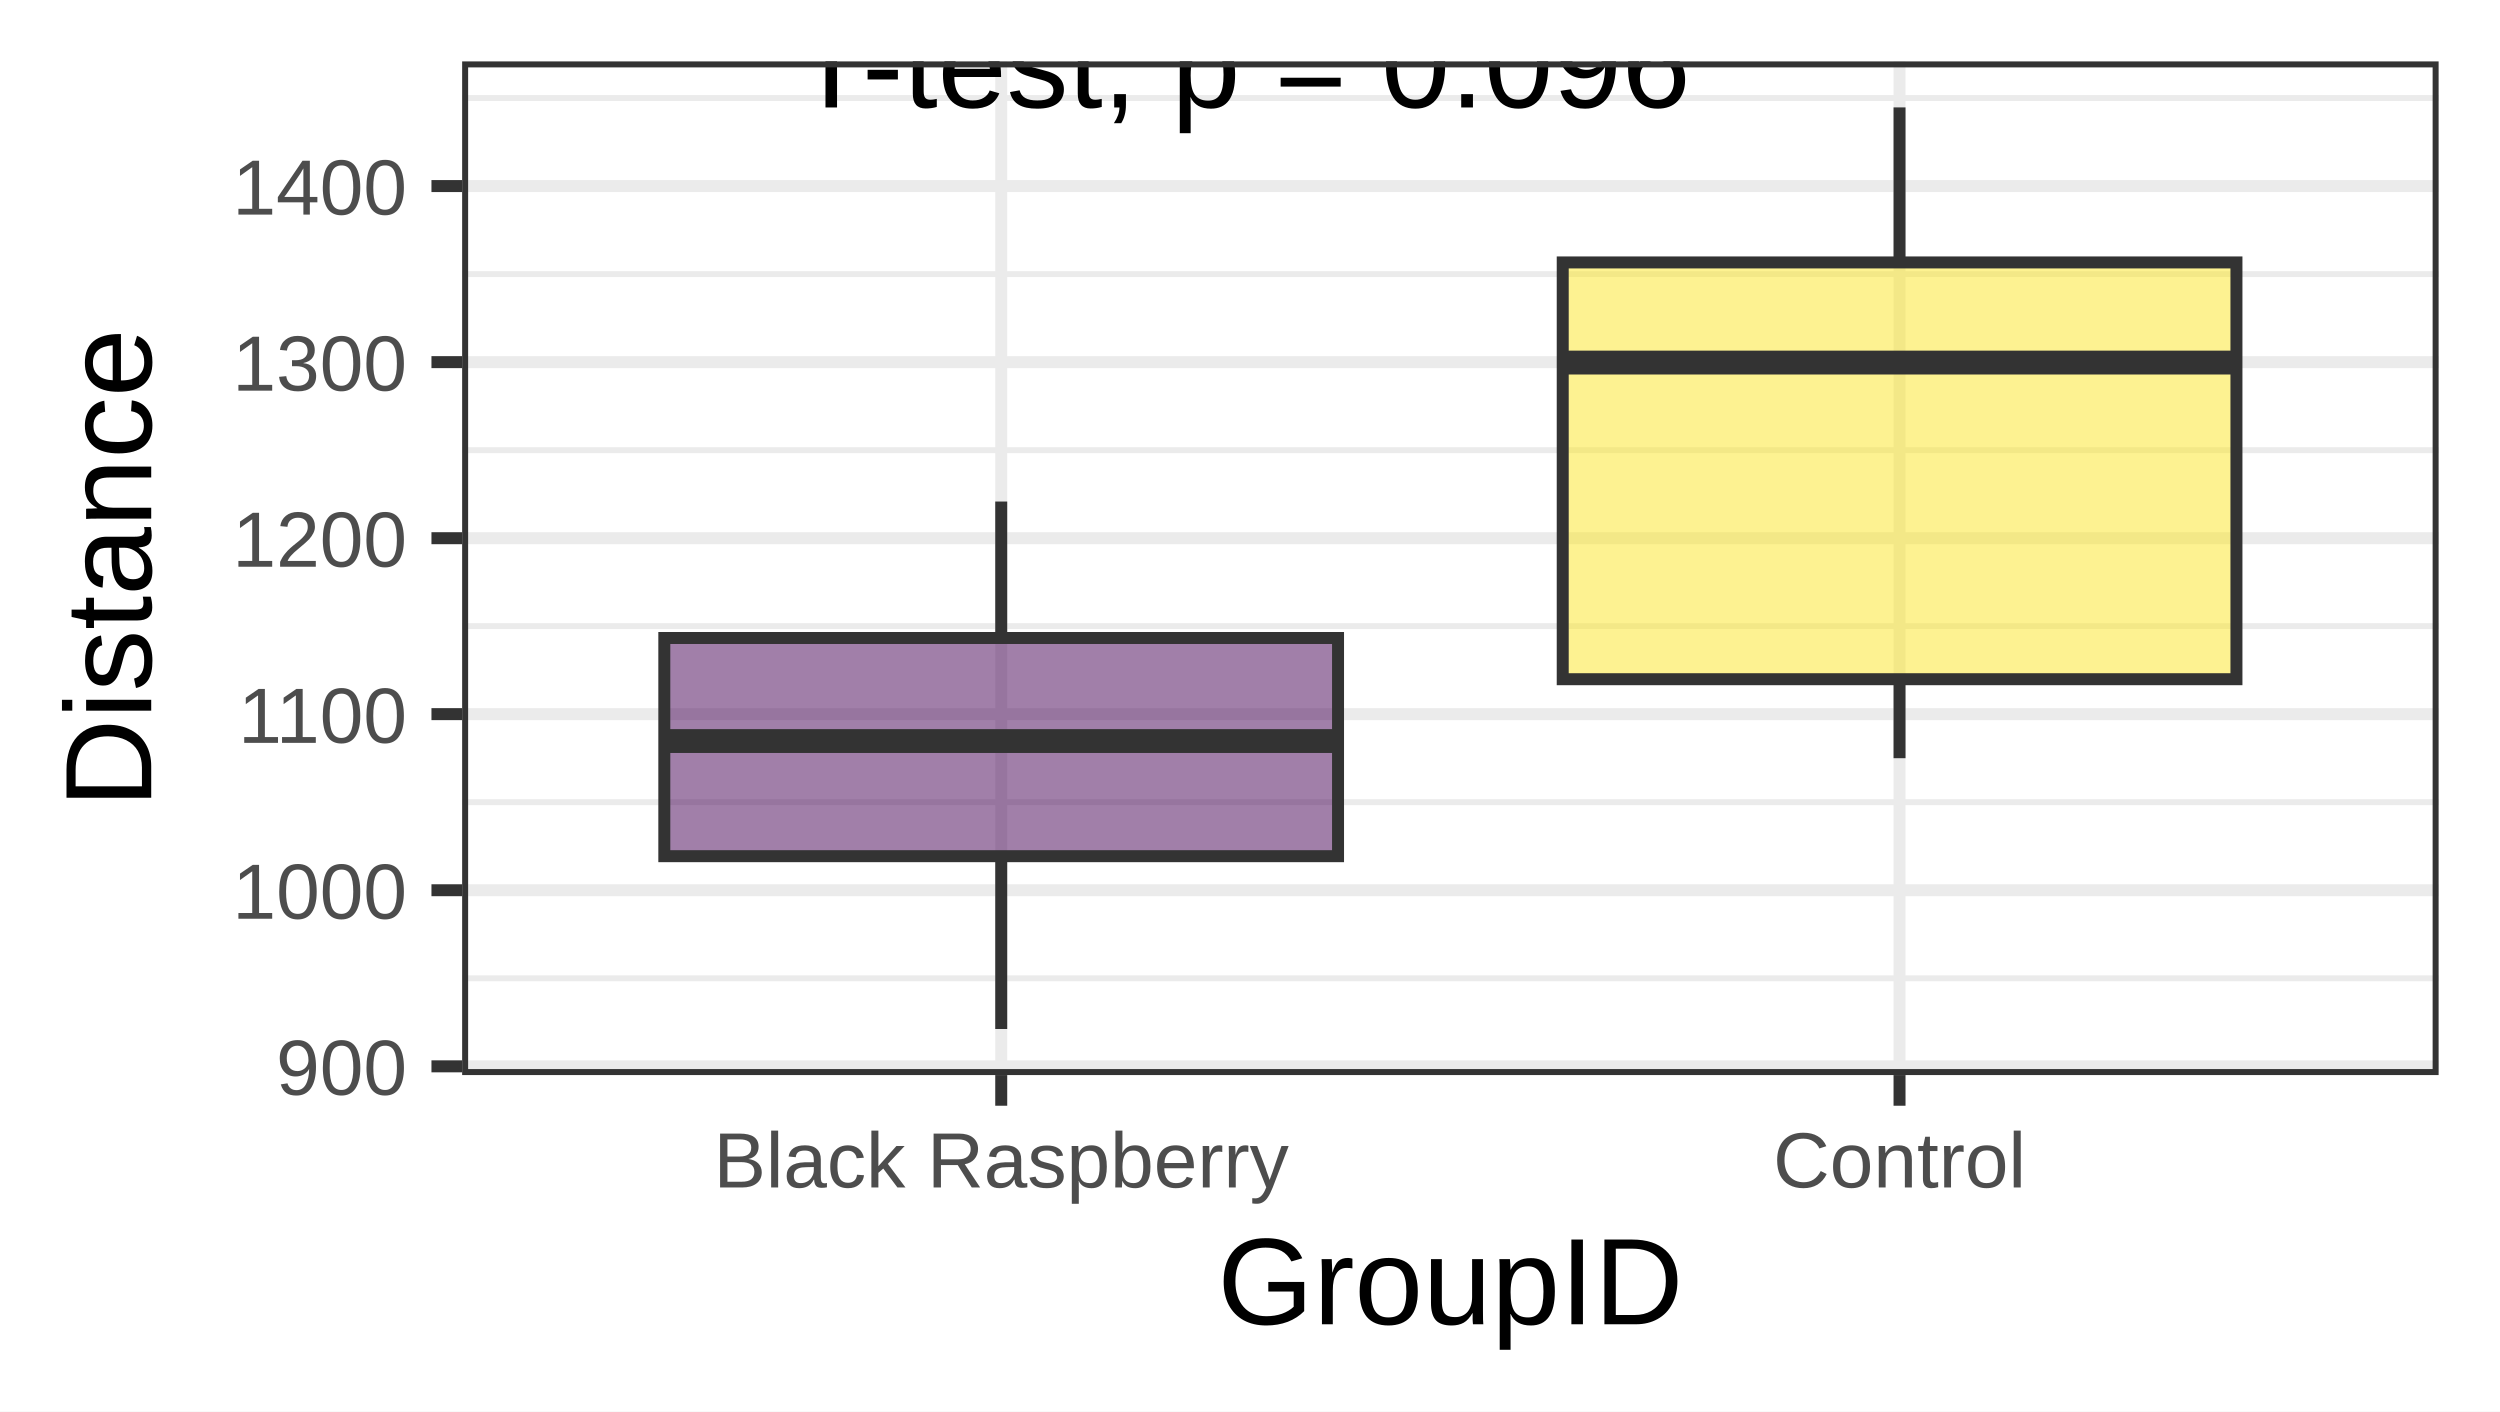
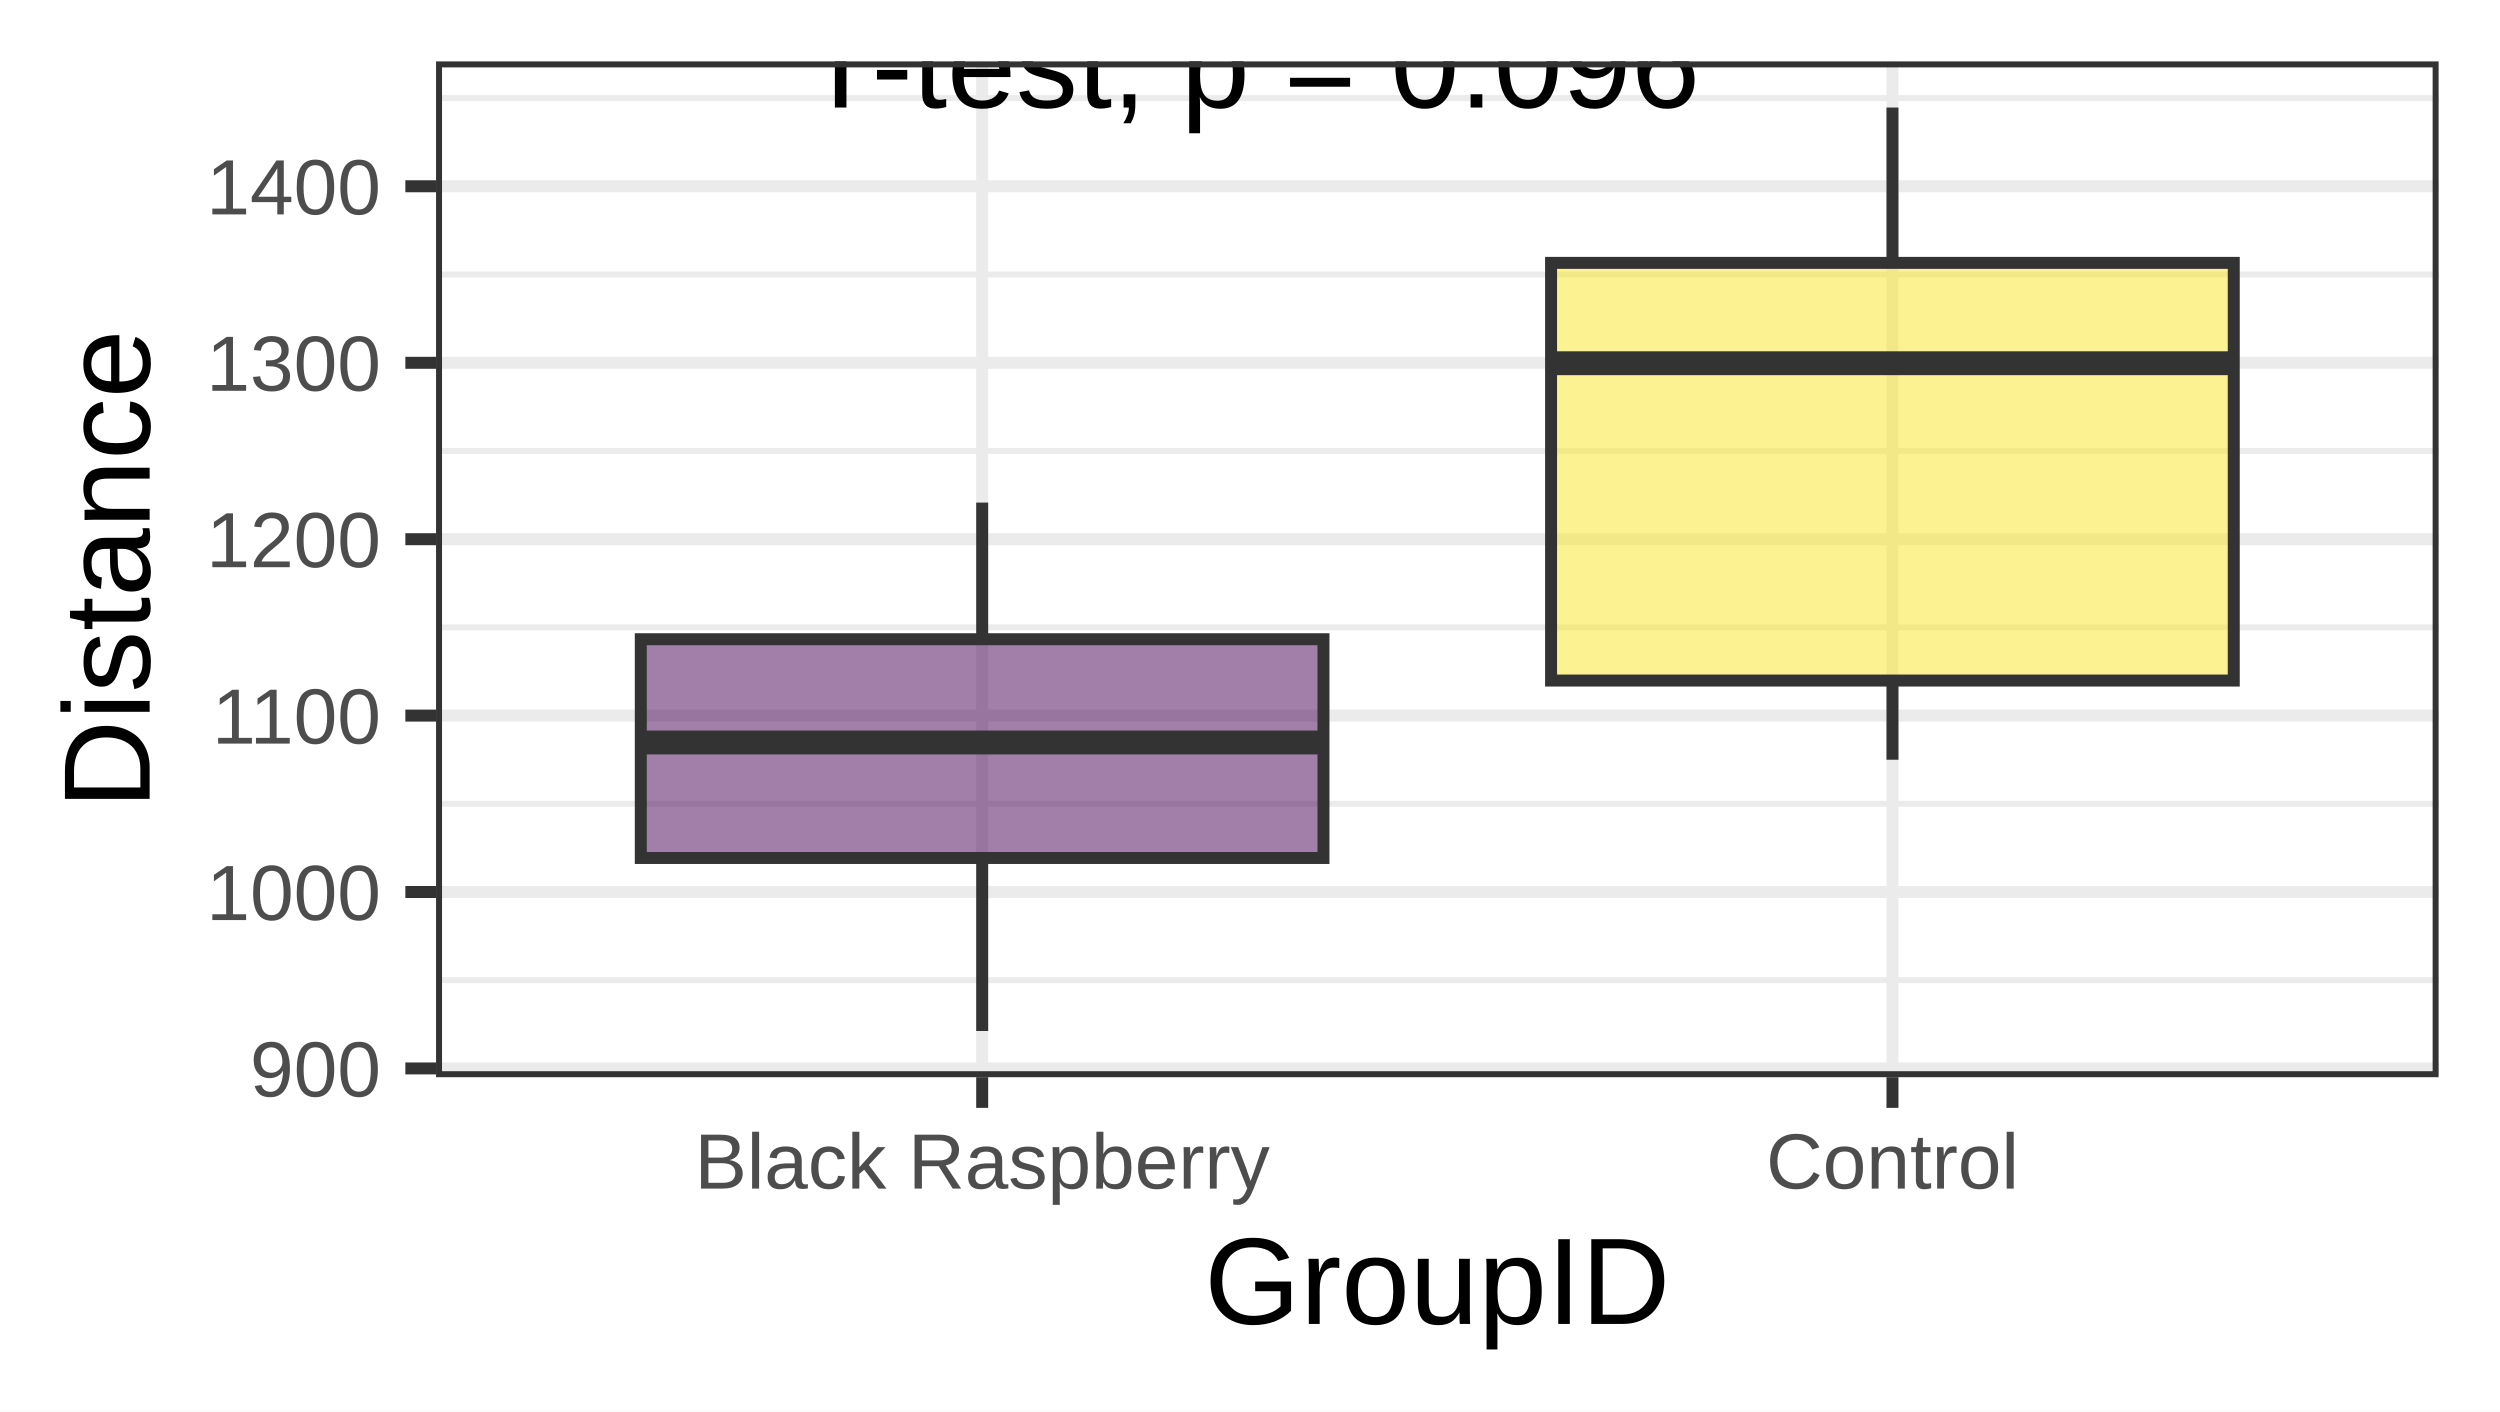
<svg xmlns="http://www.w3.org/2000/svg" class="svglite" width="223.20pt" height="126.00pt" viewBox="0 0 223.20 126.00">
  <defs>
    <style type="text/css">
    .svglite line, .svglite polyline, .svglite polygon, .svglite path, .svglite rect, .svglite circle {
      fill: none;
      stroke: #000000;
      stroke-linecap: round;
      stroke-linejoin: round;
      stroke-miterlimit: 10.00;
    }
    .svglite text {
      white-space: pre;
    }
  </style>
  </defs>
  <rect width="100%" height="100%" style="stroke: none; fill: #FFFFFF;" />
  <defs>
    <clipPath id="cpMC4wMHwyMjMuMjB8MC4wMHwxMjYuMDA=">
      <rect x="0.00" y="0.00" width="223.20" height="126.00" />
    </clipPath>
  </defs>
  <g clip-path="url(#cpMC4wMHwyMjMuMjB8MC4wMHwxMjYuMDA=)">
-     <rect x="0.00" y="0.00" width="223.20" height="126.00" style="stroke-width: 1.07; stroke: #FFFFFF; fill: #FFFFFF;" />
+     <rect x="-0" y="0.00" width="223.20" height="126.00" style="stroke-width: 1.07; stroke: #FFFFFF; fill: #FFFFFF;" />
  </g>
  <defs>
-     <clipPath id="cpNDEuMjZ8MjE3LjcyfDUuNDh8OTUuOTg=">
-       <rect x="41.26" y="5.48" width="176.46" height="90.50" />
+     <clipPath id="cpMzguOTN8MjE3LjcyfDUuNDh8OTYuMTc=">
+       <rect x="38.93" y="5.48" width="178.79" height="90.69" />
    </clipPath>
  </defs>
-   <g clip-path="url(#cpNDEuMjZ8MjE3LjcyfDUuNDh8OTUuOTg=)">
-     <rect x="41.26" y="5.48" width="176.46" height="90.50" style="stroke-width: 1.07; stroke: none; fill: #FFFFFF;" />
-     <polyline points="41.26,87.34 217.72,87.34 " style="stroke-width: 0.53; stroke: #EBEBEB; stroke-linecap: butt;" />
-     <polyline points="41.26,71.62 217.72,71.62 " style="stroke-width: 0.53; stroke: #EBEBEB; stroke-linecap: butt;" />
-     <polyline points="41.26,55.90 217.72,55.90 " style="stroke-width: 0.53; stroke: #EBEBEB; stroke-linecap: butt;" />
-     <polyline points="41.26,40.19 217.72,40.19 " style="stroke-width: 0.53; stroke: #EBEBEB; stroke-linecap: butt;" />
-     <polyline points="41.26,24.47 217.72,24.47 " style="stroke-width: 0.53; stroke: #EBEBEB; stroke-linecap: butt;" />
-     <polyline points="41.26,8.75 217.72,8.75 " style="stroke-width: 0.53; stroke: #EBEBEB; stroke-linecap: butt;" />
-     <polyline points="41.26,95.20 217.72,95.20 " style="stroke-width: 1.07; stroke: #EBEBEB; stroke-linecap: butt;" />
-     <polyline points="41.26,79.48 217.72,79.48 " style="stroke-width: 1.07; stroke: #EBEBEB; stroke-linecap: butt;" />
-     <polyline points="41.26,63.76 217.72,63.76 " style="stroke-width: 1.07; stroke: #EBEBEB; stroke-linecap: butt;" />
-     <polyline points="41.26,48.05 217.72,48.05 " style="stroke-width: 1.07; stroke: #EBEBEB; stroke-linecap: butt;" />
-     <polyline points="41.26,32.33 217.72,32.33 " style="stroke-width: 1.07; stroke: #EBEBEB; stroke-linecap: butt;" />
-     <polyline points="41.26,16.61 217.72,16.61 " style="stroke-width: 1.07; stroke: #EBEBEB; stroke-linecap: butt;" />
-     <polyline points="89.39,95.98 89.39,5.48 " style="stroke-width: 1.07; stroke: #EBEBEB; stroke-linecap: butt;" />
-     <polyline points="169.59,95.98 169.59,5.48 " style="stroke-width: 1.07; stroke: #EBEBEB; stroke-linecap: butt;" />
-     <line x1="89.39" y1="56.96" x2="89.39" y2="44.78" style="stroke-width: 1.07; stroke: #333333; stroke-linecap: butt;" />
-     <line x1="89.39" y1="76.44" x2="89.39" y2="91.87" style="stroke-width: 1.07; stroke: #333333; stroke-linecap: butt;" />
-     <polygon points="59.31,56.96 59.31,76.44 119.46,76.44 119.46,56.96 59.31,56.96 " style="stroke-width: 1.07; stroke: #333333; stroke-linecap: butt; stroke-linejoin: miter; fill: #440154; fill-opacity: 0.50;" />
-     <line x1="59.31" y1="66.16" x2="119.46" y2="66.16" style="stroke-width: 2.13; stroke: #333333; stroke-linecap: butt; stroke-linejoin: miter;" />
-     <line x1="169.59" y1="23.43" x2="169.59" y2="9.59" style="stroke-width: 1.07; stroke: #333333; stroke-linecap: butt;" />
-     <line x1="169.59" y1="60.64" x2="169.59" y2="67.69" style="stroke-width: 1.07; stroke: #333333; stroke-linecap: butt;" />
-     <polygon points="139.52,23.43 139.52,60.64 199.67,60.64 199.67,23.43 139.52,23.43 " style="stroke-width: 1.07; stroke: #333333; stroke-linecap: butt; stroke-linejoin: miter; fill: #FDE725; fill-opacity: 0.50;" />
-     <line x1="139.52" y1="32.37" x2="199.67" y2="32.37" style="stroke-width: 2.13; stroke: #333333; stroke-linecap: butt; stroke-linejoin: miter;" />
-     <text x="70.84" y="9.59" style="font-size: 11.04px; font-family: &quot;Liberation Sans&quot;;" textLength="92.75px" lengthAdjust="spacingAndGlyphs">T-test, p = 0.096</text>
-     <rect x="41.26" y="5.48" width="176.46" height="90.50" style="stroke-width: 1.07; stroke: #333333;" />
+   <g clip-path="url(#cpMzguOTN8MjE3LjcyfDUuNDh8OTYuMTc=)">
+     <rect x="38.93" y="5.48" width="178.79" height="90.69" style="stroke-width: 1.07; stroke: none; fill: #FFFFFF;" />
+     <polyline points="38.93,87.51 217.72,87.51 " style="stroke-width: 0.53; stroke: #EBEBEB; stroke-linecap: butt;" />
+     <polyline points="38.93,71.76 217.72,71.76 " style="stroke-width: 0.53; stroke: #EBEBEB; stroke-linecap: butt;" />
+     <polyline points="38.93,56.01 217.72,56.01 " style="stroke-width: 0.53; stroke: #EBEBEB; stroke-linecap: butt;" />
+     <polyline points="38.93,40.26 217.72,40.26 " style="stroke-width: 0.53; stroke: #EBEBEB; stroke-linecap: butt;" />
+     <polyline points="38.93,24.51 217.72,24.51 " style="stroke-width: 0.53; stroke: #EBEBEB; stroke-linecap: butt;" />
+     <polyline points="38.93,8.76 217.72,8.76 " style="stroke-width: 0.53; stroke: #EBEBEB; stroke-linecap: butt;" />
+     <polyline points="38.93,95.39 217.72,95.39 " style="stroke-width: 1.07; stroke: #EBEBEB; stroke-linecap: butt;" />
+     <polyline points="38.93,79.64 217.72,79.64 " style="stroke-width: 1.07; stroke: #EBEBEB; stroke-linecap: butt;" />
+     <polyline points="38.93,63.89 217.72,63.89 " style="stroke-width: 1.07; stroke: #EBEBEB; stroke-linecap: butt;" />
+     <polyline points="38.93,48.14 217.72,48.14 " style="stroke-width: 1.07; stroke: #EBEBEB; stroke-linecap: butt;" />
+     <polyline points="38.93,32.39 217.72,32.39 " style="stroke-width: 1.07; stroke: #EBEBEB; stroke-linecap: butt;" />
+     <polyline points="38.93,16.63 217.72,16.63 " style="stroke-width: 1.07; stroke: #EBEBEB; stroke-linecap: butt;" />
+     <polyline points="87.69,96.17 87.69,5.48 " style="stroke-width: 1.07; stroke: #EBEBEB; stroke-linecap: butt;" />
+     <polyline points="168.96,96.17 168.96,5.48 " style="stroke-width: 1.07; stroke: #EBEBEB; stroke-linecap: butt;" />
+     <line x1="87.69" y1="57.07" x2="87.69" y2="44.87" style="stroke-width: 1.07; stroke: #333333; stroke-linecap: butt;" />
+     <line x1="87.69" y1="76.60" x2="87.69" y2="92.05" style="stroke-width: 1.07; stroke: #333333; stroke-linecap: butt;" />
+     <polygon points="57.21,57.07 57.21,76.60 118.16,76.60 118.16,57.07 57.21,57.07 " style="stroke-width: 1.07; stroke: #333333; stroke-linecap: butt; stroke-linejoin: miter; fill: #440154; fill-opacity: 0.50;" />
+     <line x1="57.21" y1="66.29" x2="118.16" y2="66.29" style="stroke-width: 2.13; stroke: #333333; stroke-linecap: butt; stroke-linejoin: miter;" />
+     <line x1="168.96" y1="23.47" x2="168.96" y2="9.60" style="stroke-width: 1.07; stroke: #333333; stroke-linecap: butt;" />
+     <line x1="168.96" y1="60.76" x2="168.96" y2="67.83" style="stroke-width: 1.07; stroke: #333333; stroke-linecap: butt;" />
+     <polygon points="138.48,23.47 138.48,60.76 199.43,60.76 199.43,23.47 138.48,23.47 " style="stroke-width: 1.07; stroke: #333333; stroke-linecap: butt; stroke-linejoin: miter; fill: #FDE725; fill-opacity: 0.50;" />
+     <line x1="138.48" y1="32.43" x2="199.43" y2="32.43" style="stroke-width: 2.13; stroke: #333333; stroke-linecap: butt; stroke-linejoin: miter;" />
+     <text x="71.68" y="9.60" style="font-size: 11.04px; font-family: &quot;Arial&quot;;" textLength="80.04px" lengthAdjust="spacingAndGlyphs">T-test, p = 0.096</text>
+     <rect x="38.93" y="5.48" width="178.79" height="90.69" style="stroke-width: 1.07; stroke: #333333;" />
  </g>
  <g clip-path="url(#cpMC4wMHwyMjMuMjB8MC4wMHwxMjYuMDA=)">
-     <text x="36.33" y="97.75" text-anchor="end" style="font-size: 7.00px;fill: #4D4D4D; font-family: &quot;Liberation Sans&quot;;" textLength="13.35px" lengthAdjust="spacingAndGlyphs">900</text>
-     <text x="36.33" y="82.03" text-anchor="end" style="font-size: 7.00px;fill: #4D4D4D; font-family: &quot;Liberation Sans&quot;;" textLength="17.80px" lengthAdjust="spacingAndGlyphs">1000</text>
-     <text x="36.33" y="66.32" text-anchor="end" style="font-size: 7.00px;fill: #4D4D4D; font-family: &quot;Liberation Sans&quot;;" textLength="17.80px" lengthAdjust="spacingAndGlyphs">1100</text>
-     <text x="36.33" y="50.60" text-anchor="end" style="font-size: 7.00px;fill: #4D4D4D; font-family: &quot;Liberation Sans&quot;;" textLength="17.80px" lengthAdjust="spacingAndGlyphs">1200</text>
-     <text x="36.33" y="34.88" text-anchor="end" style="font-size: 7.00px;fill: #4D4D4D; font-family: &quot;Liberation Sans&quot;;" textLength="17.80px" lengthAdjust="spacingAndGlyphs">1300</text>
-     <text x="36.33" y="19.16" text-anchor="end" style="font-size: 7.00px;fill: #4D4D4D; font-family: &quot;Liberation Sans&quot;;" textLength="17.80px" lengthAdjust="spacingAndGlyphs">1400</text>
-     <polyline points="38.52,95.20 41.26,95.20 " style="stroke-width: 1.07; stroke: #333333; stroke-linecap: butt;" />
-     <polyline points="38.52,79.48 41.26,79.48 " style="stroke-width: 1.07; stroke: #333333; stroke-linecap: butt;" />
-     <polyline points="38.52,63.76 41.26,63.76 " style="stroke-width: 1.07; stroke: #333333; stroke-linecap: butt;" />
-     <polyline points="38.52,48.05 41.26,48.05 " style="stroke-width: 1.07; stroke: #333333; stroke-linecap: butt;" />
-     <polyline points="38.52,32.33 41.26,32.33 " style="stroke-width: 1.07; stroke: #333333; stroke-linecap: butt;" />
-     <polyline points="38.52,16.61 41.26,16.61 " style="stroke-width: 1.07; stroke: #333333; stroke-linecap: butt;" />
-     <polyline points="89.39,98.72 89.39,95.98 " style="stroke-width: 1.07; stroke: #333333; stroke-linecap: butt;" />
-     <polyline points="169.59,98.72 169.59,95.98 " style="stroke-width: 1.07; stroke: #333333; stroke-linecap: butt;" />
-     <text x="89.39" y="106.02" text-anchor="middle" style="font-size: 7.00px;fill: #4D4D4D; font-family: &quot;Liberation Sans&quot;;" textLength="56.77px" lengthAdjust="spacingAndGlyphs">Black Raspberry</text>
-     <text x="169.59" y="106.02" text-anchor="middle" style="font-size: 7.00px;fill: #4D4D4D; font-family: &quot;Liberation Sans&quot;;" textLength="25.31px" lengthAdjust="spacingAndGlyphs">Control</text>
-     <text x="129.49" y="118.23" text-anchor="middle" style="font-size: 11.00px; font-family: &quot;Liberation Sans&quot;;" textLength="45.21px" lengthAdjust="spacingAndGlyphs">GroupID</text>
-     <text transform="translate(13.50,50.73) rotate(-90)" text-anchor="middle" style="font-size: 11.00px; font-family: &quot;Liberation Sans&quot;;" textLength="48.10px" lengthAdjust="spacingAndGlyphs">Distance</text>
+     <text x="34.00" y="97.90" text-anchor="end" style="font-size: 7.00px;fill: #4D4D4D; font-family: &quot;Arial&quot;;" textLength="11.69px" lengthAdjust="spacingAndGlyphs">900</text>
+     <text x="34.00" y="82.14" text-anchor="end" style="font-size: 7.00px;fill: #4D4D4D; font-family: &quot;Arial&quot;;" textLength="15.58px" lengthAdjust="spacingAndGlyphs">1000</text>
+     <text x="34.00" y="66.39" text-anchor="end" style="font-size: 7.00px;fill: #4D4D4D; font-family: &quot;Arial&quot;;" textLength="15.06px" lengthAdjust="spacingAndGlyphs">1100</text>
+     <text x="34.00" y="50.64" text-anchor="end" style="font-size: 7.00px;fill: #4D4D4D; font-family: &quot;Arial&quot;;" textLength="15.58px" lengthAdjust="spacingAndGlyphs">1200</text>
+     <text x="34.00" y="34.89" text-anchor="end" style="font-size: 7.00px;fill: #4D4D4D; font-family: &quot;Arial&quot;;" textLength="15.58px" lengthAdjust="spacingAndGlyphs">1300</text>
+     <text x="34.00" y="19.14" text-anchor="end" style="font-size: 7.00px;fill: #4D4D4D; font-family: &quot;Arial&quot;;" textLength="15.58px" lengthAdjust="spacingAndGlyphs">1400</text>
+     <polyline points="36.19,95.39 38.93,95.39 " style="stroke-width: 1.07; stroke: #333333; stroke-linecap: butt;" />
+     <polyline points="36.19,79.64 38.93,79.64 " style="stroke-width: 1.07; stroke: #333333; stroke-linecap: butt;" />
+     <polyline points="36.19,63.89 38.93,63.89 " style="stroke-width: 1.07; stroke: #333333; stroke-linecap: butt;" />
+     <polyline points="36.19,48.14 38.93,48.14 " style="stroke-width: 1.07; stroke: #333333; stroke-linecap: butt;" />
+     <polyline points="36.19,32.39 38.93,32.39 " style="stroke-width: 1.07; stroke: #333333; stroke-linecap: butt;" />
+     <polyline points="36.19,16.63 38.93,16.63 " style="stroke-width: 1.07; stroke: #333333; stroke-linecap: butt;" />
+     <polyline points="87.69,98.91 87.69,96.17 " style="stroke-width: 1.07; stroke: #333333; stroke-linecap: butt;" />
+     <polyline points="168.96,98.91 168.96,96.17 " style="stroke-width: 1.07; stroke: #333333; stroke-linecap: butt;" />
+     <text x="87.69" y="106.12" text-anchor="middle" style="font-size: 7.00px;fill: #4D4D4D; font-family: &quot;Arial&quot;;" textLength="51.36px" lengthAdjust="spacingAndGlyphs">Black Raspberry</text>
+     <text x="168.96" y="106.12" text-anchor="middle" style="font-size: 7.00px;fill: #4D4D4D; font-family: &quot;Arial&quot;;" textLength="22.57px" lengthAdjust="spacingAndGlyphs">Control</text>
+     <text x="128.32" y="118.20" text-anchor="middle" style="font-size: 11.00px; font-family: &quot;Arial&quot;;" textLength="41.59px" lengthAdjust="spacingAndGlyphs">GroupID</text>
+     <text transform="translate(13.36,50.83) rotate(-90)" text-anchor="middle" style="font-size: 11.00px; font-family: &quot;Arial&quot;;" textLength="42.80px" lengthAdjust="spacingAndGlyphs">Distance</text>
  </g>
</svg>
